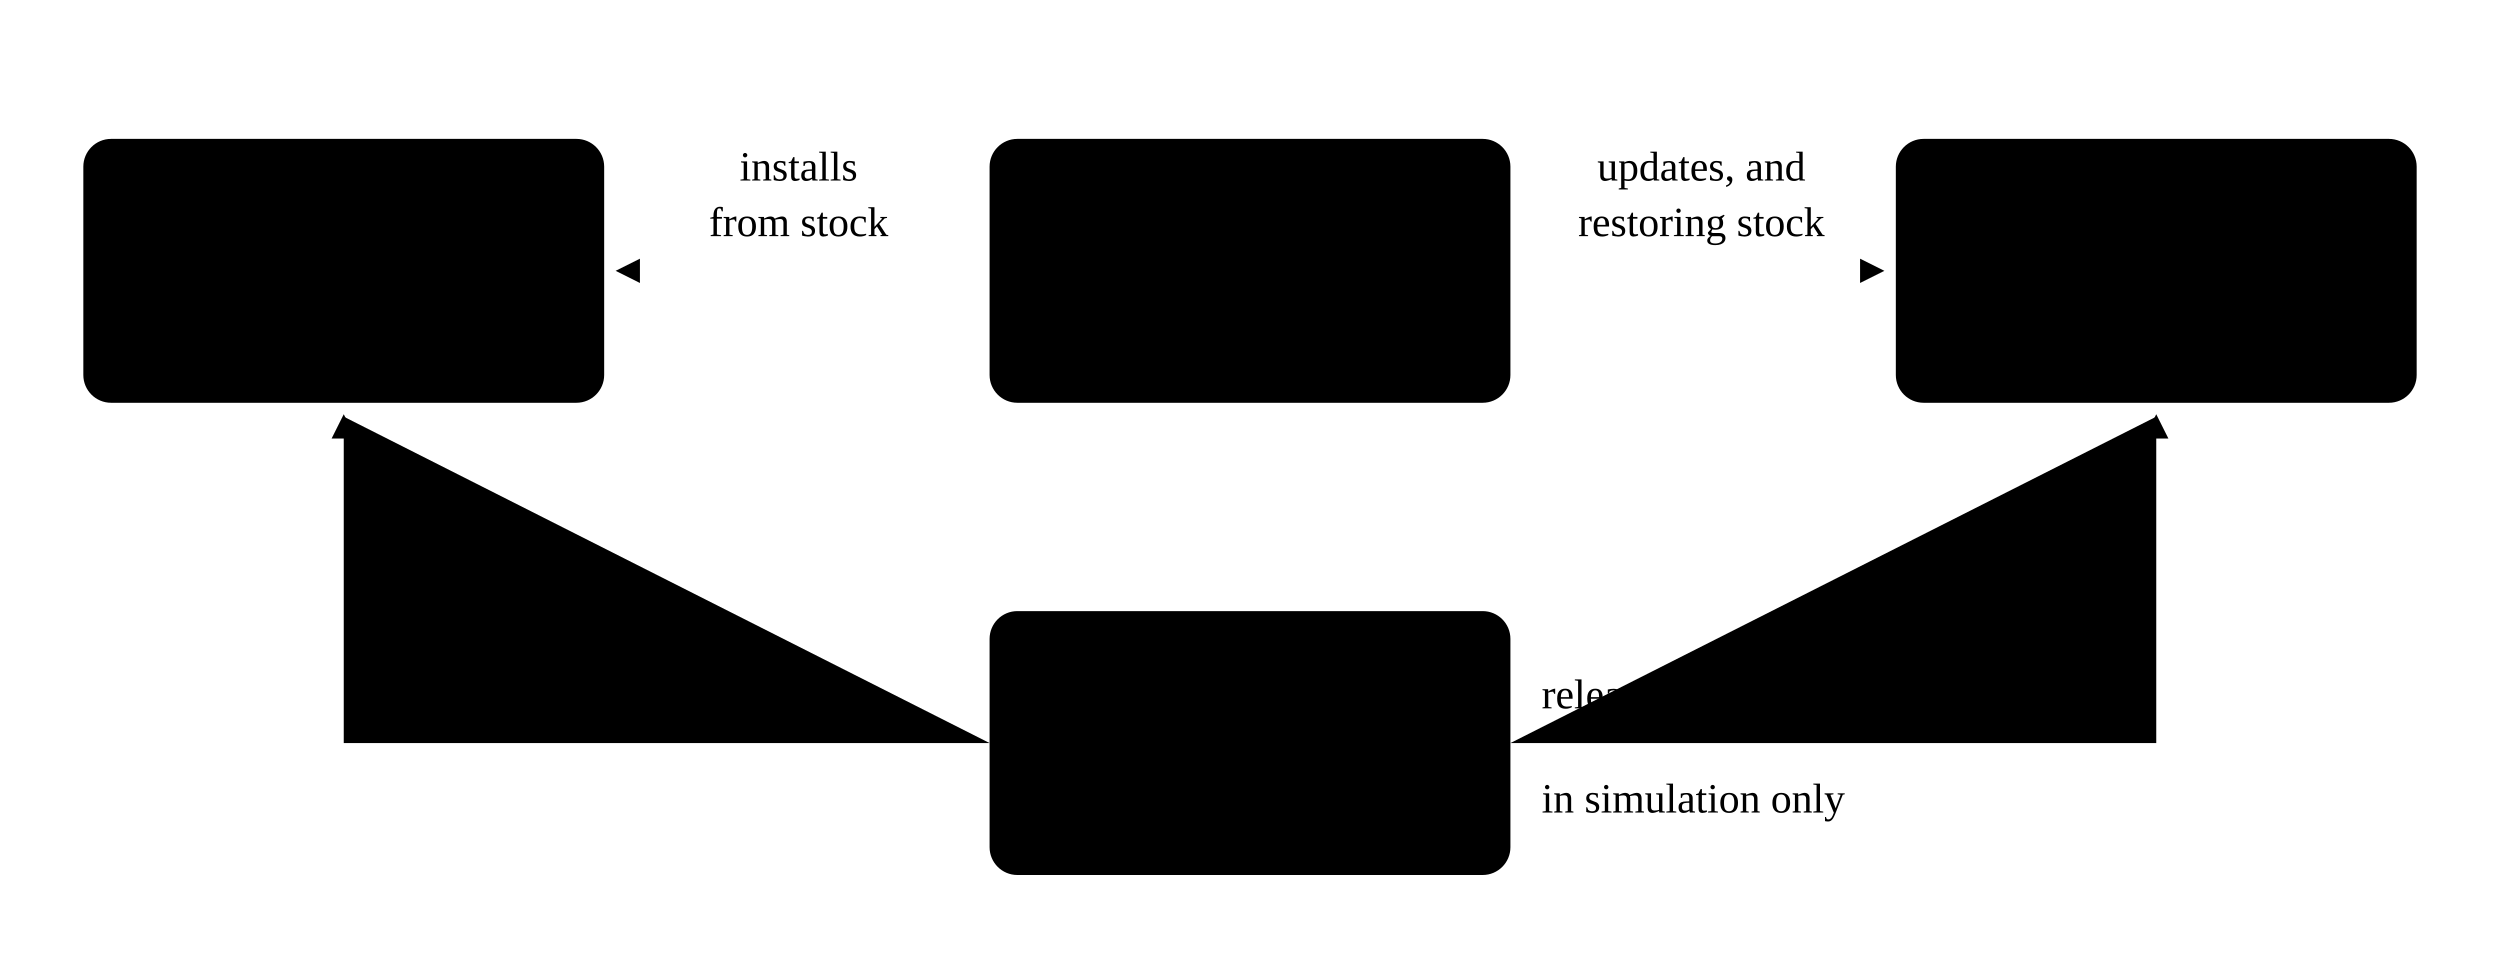
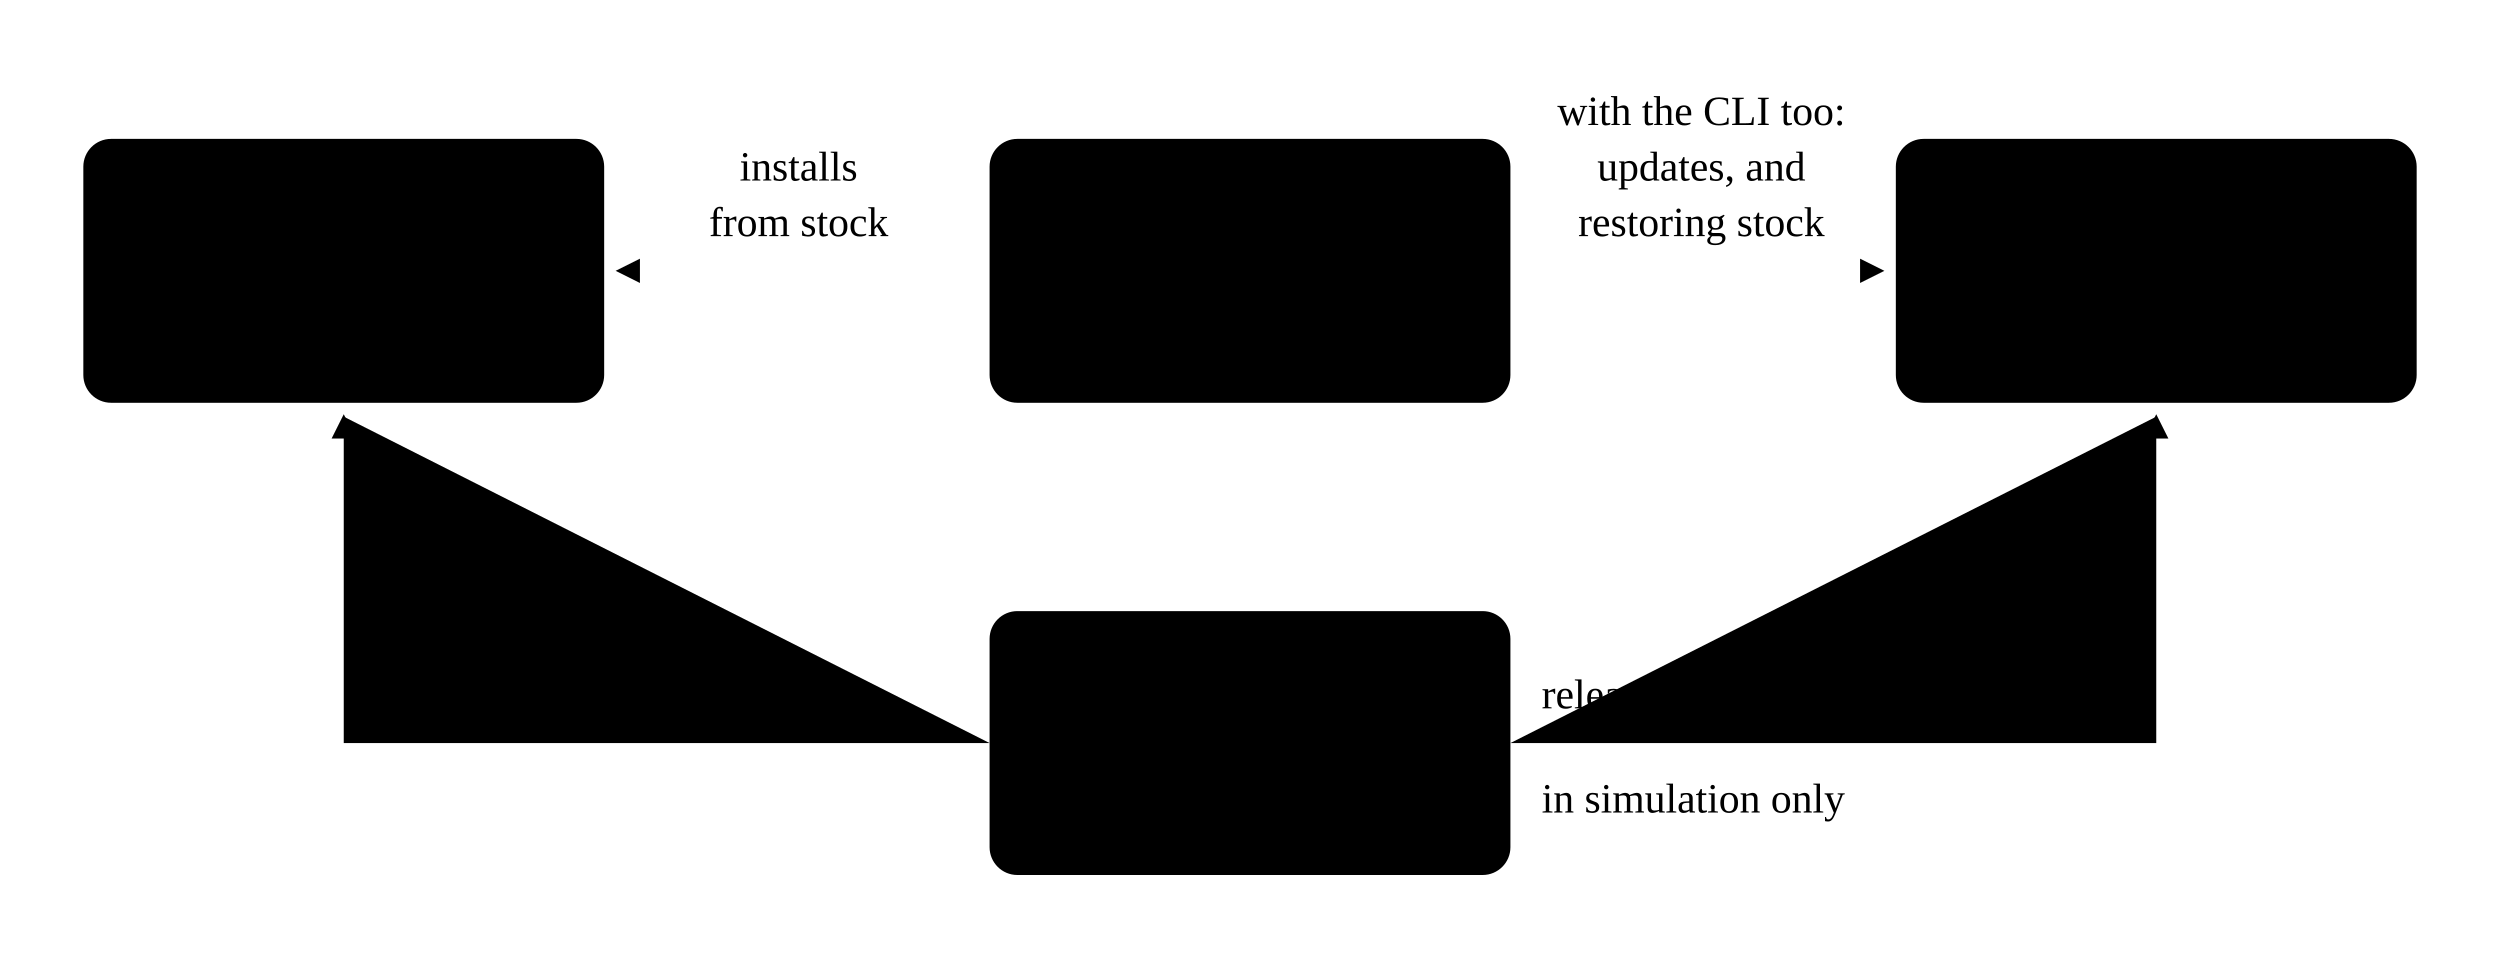
<svg xmlns="http://www.w3.org/2000/svg" viewBox="0 0 720 280" role="img" aria-labelledby="system-routes-title system-routes-desc">
  <defs>
    <marker id="system-routes-arrow" viewBox="0 0 10 10" refX="9" refY="5" markerWidth="7" markerHeight="7" orient="auto-start-reverse">
      <path class="d-head" d="M0,0 L10,5 L0,10 z" />
    </marker>
    <marker id="system-routes-arrow-accent" viewBox="0 0 10 10" refX="9" refY="5" markerWidth="7" markerHeight="7" orient="auto-start-reverse">
      <path class="d-head-accent" d="M0,0 L10,5 L0,10 z" />
    </marker>
    <marker id="system-routes-arrow-fault" viewBox="0 0 10 10" refX="9" refY="5" markerWidth="7" markerHeight="7" orient="auto-start-reverse">
      <path class="d-head-fault" d="M0,0 L10,5 L0,10 z" />
    </marker>
  </defs>
  <rect class="d-box" x="24" y="40" width="150" height="76" rx="8" />
  <text x="99" y="72" text-anchor="middle" class="d-title">Feeder on stock</text>
  <text x="99" y="91" text-anchor="middle" class="d-muted">the vendor's firmware</text>
  <rect class="d-accent" x="285" y="40" width="150" height="76" rx="8" />
-   <text x="360" y="83" text-anchor="middle" class="d-title">The app or the CLI</text>
+   <text x="360" y="83" text-anchor="middle" class="d-title">The app</text>
  <rect class="d-box" x="546" y="40" width="150" height="76" rx="8" />
  <text x="621" y="83" text-anchor="middle" class="d-title">Feeder on Wellfed</text>
  <rect class="d-unknown" x="285" y="176" width="150" height="76" rx="8" />
  <text x="360" y="210" text-anchor="middle" class="d-title">The server</text>
  <text x="360" y="229" text-anchor="middle" class="d-muted">optional</text>
  <line class="d-wire-accent" x1="285" y1="78" x2="178" y2="78" marker-end="url(#system-routes-arrow-accent)" />
  <text x="230" y="52" text-anchor="middle" class="d-muted">installs</text>
  <text x="230" y="68" text-anchor="middle" class="d-muted">from stock</text>
  <line class="d-wire-accent" x1="435" y1="78" x2="542" y2="78" marker-end="url(#system-routes-arrow-accent)" />
+   <text x="490" y="36" text-anchor="middle" class="d-muted">with the CLI too:</text>
  <text x="490" y="52" text-anchor="middle" class="d-muted">updates, and</text>
  <text x="490" y="68" text-anchor="middle" class="d-muted">restoring stock</text>
  <path class="d-wire d-dashed" d="M435,214 L621,214 L621,120" marker-end="url(#system-routes-arrow)" />
  <text x="444" y="204" class="d-muted">release installs,</text>
  <text x="444" y="234" class="d-muted">in simulation only</text>
  <path class="d-wire-fault d-dashed" d="M285,214 L99,214 L99,120" marker-end="url(#system-routes-arrow-fault)" />
  <text x="192" y="204" text-anchor="middle" class="d-text-fault">never</text>
</svg>
